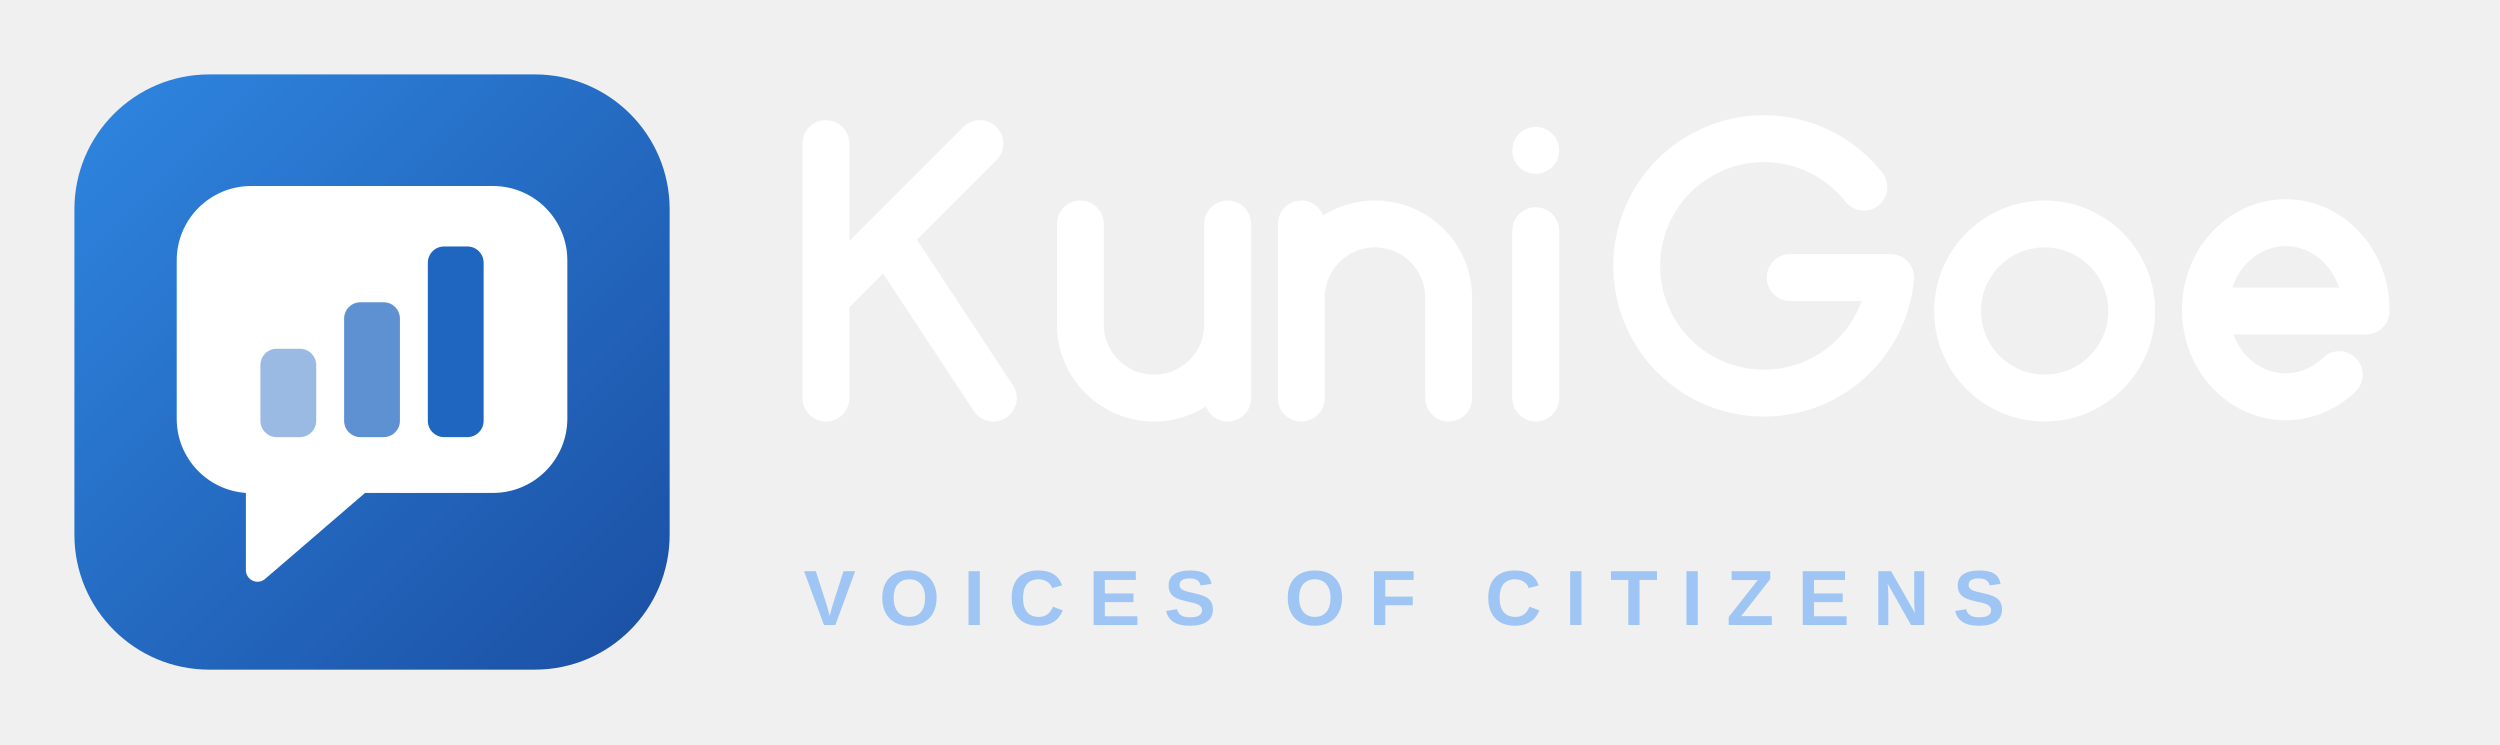
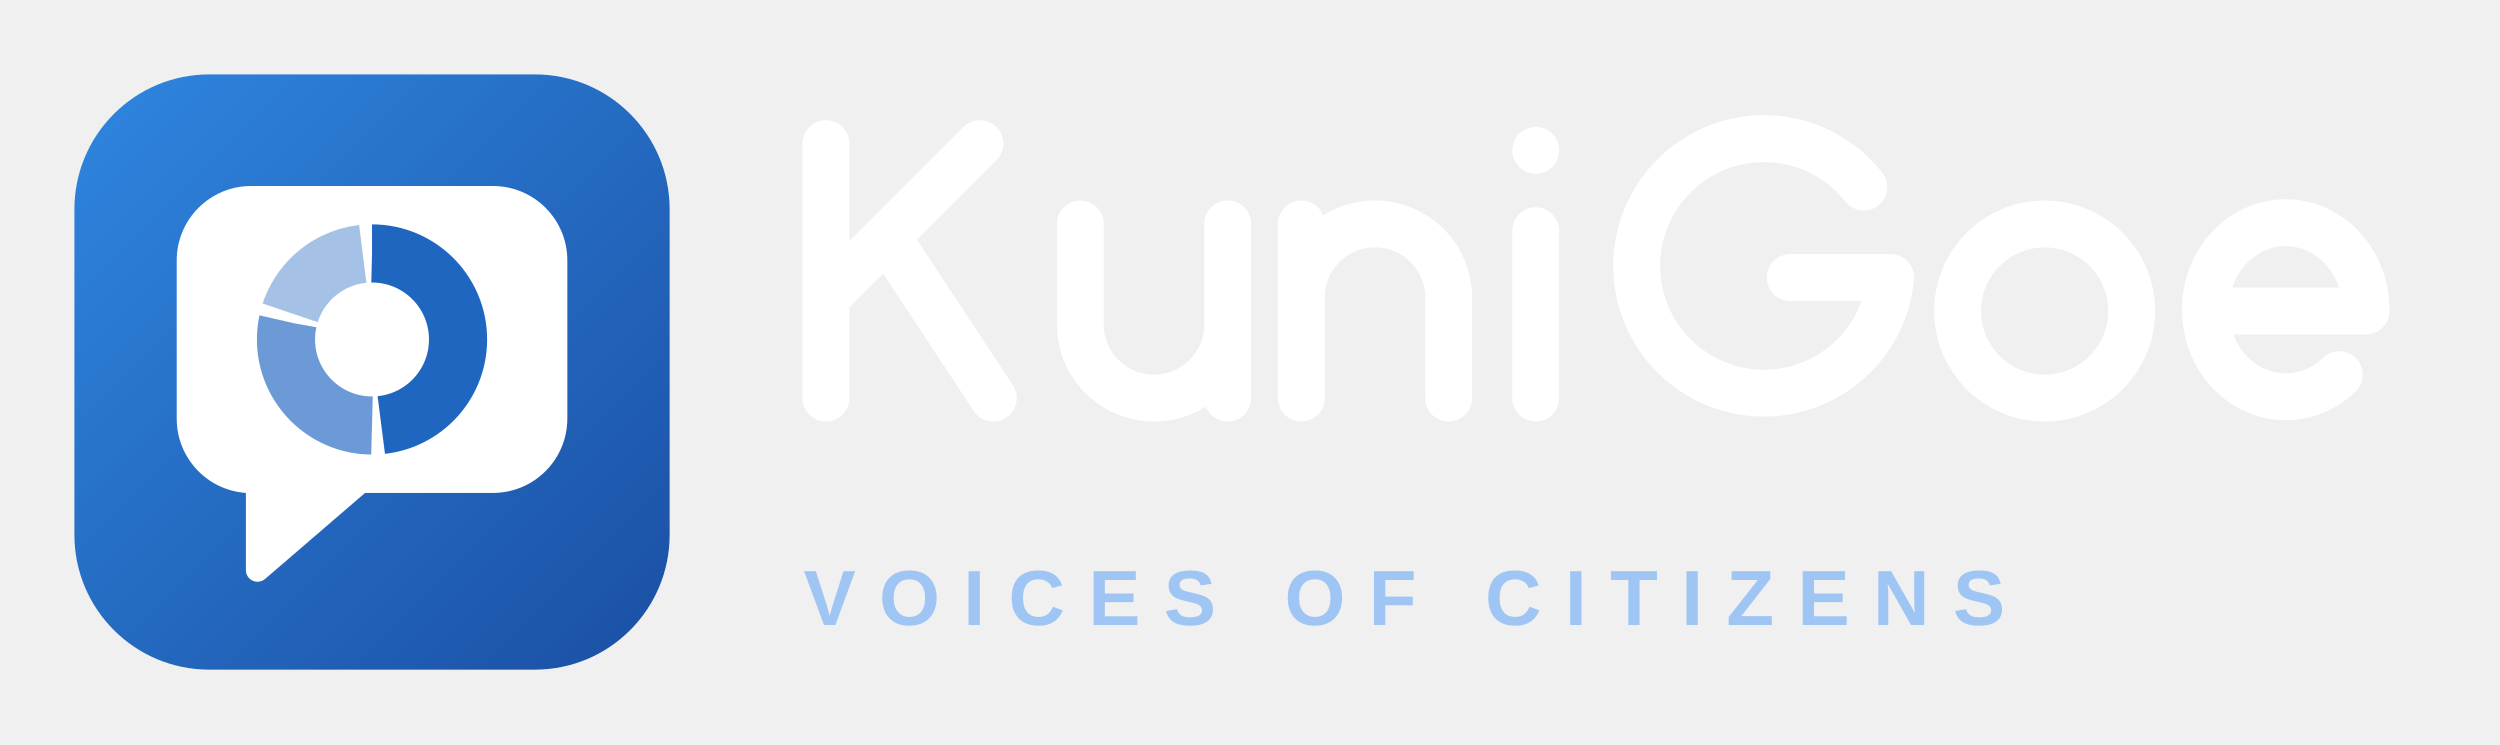
<svg xmlns="http://www.w3.org/2000/svg" viewBox="0 0 672 200" role="img" aria-label="KuniGoe - Voices of Citizens">
  <svg x="20" y="20" width="160" height="160" viewBox="0 0 512 512">
    <defs>
      <linearGradient id="bgd" x1="0" y1="0" x2="1" y2="1">
        <stop offset="0" stop-color="#2f86e0" />
        <stop offset="1" stop-color="#1a4fa3" />
      </linearGradient>
    </defs>
    <rect width="512" height="512" rx="116" fill="url(#bgd)" />
    <path fill="#fff" d="M152 96h208a64 64 0 0 1 64 64v136a64 64 0 0 1-64 64H250l-86 74a10 10 0 0 1-16.500-7.600V360a64 64 0 0 1-59.500-63.800V160a64 64 0 0 1 64-64z" />
-     <rect x="160" y="236" width="48" height="76" rx="14" fill="#1f66c1" opacity=".45" />
-     <rect x="232" y="196" width="48" height="116" rx="14" fill="#1f66c1" opacity=".72" />
-     <rect x="304" y="148" width="48" height="164" rx="14" fill="#1f66c1" />
+     <circle cx="256" cy="228" r="74" fill="none" stroke="#1f66c1" stroke-width="50" stroke-dasharray="224.5 465.0" stroke-dashoffset="0.0" opacity="1" transform="rotate(-90 256 228)" />
+     <circle cx="256" cy="228" r="74" fill="none" stroke="#1f66c1" stroke-width="50" stroke-dasharray="131.5 465.0" stroke-dashoffset="-232.5" opacity=".66" transform="rotate(-90 256 228)" />
+     <circle cx="256" cy="228" r="74" fill="none" stroke="#1f66c1" stroke-width="50" stroke-dasharray="85.0 465.0" stroke-dashoffset="-372.0" opacity=".4" transform="rotate(-90 256 228)" />
  </svg>
  <g transform="translate(222 26) scale(.9)" fill="none" stroke="#ffffff" stroke-width="14" stroke-linecap="round" stroke-linejoin="round">
    <path d="M0 14V90 M46 14L2 58 M19 43L50 90" transform="translate(0 0)" />
    <path d="M0 38V68a22 22 0 0 0 44 0V38 M44 62V90" transform="translate(76 0)" />
    <path d="M0 38V90 M0 60a22 22 0 0 1 44 0V90" transform="translate(142 0)" />
    <path d="M0 40V90 M0 16v.01" transform="translate(212 0)" />
    <path d="M68 27A38 38 0 1 0 76 54H46" transform="translate(242 0)" />
    <path d="M0 64a26 26 0 1 0 52 0a26 26 0 1 0-52 0" transform="translate(338 0)" />
    <path d="M2 64H50A24 26 0 1 0 42 83" transform="translate(410 0)" />
  </g>
  <text x="216" y="168" font-family="Arial, 'Liberation Sans', Helvetica, sans-serif" font-size="21" font-weight="700" letter-spacing="6.300" fill="#9ec5f4">VOICES OF CITIZENS</text>
</svg>
